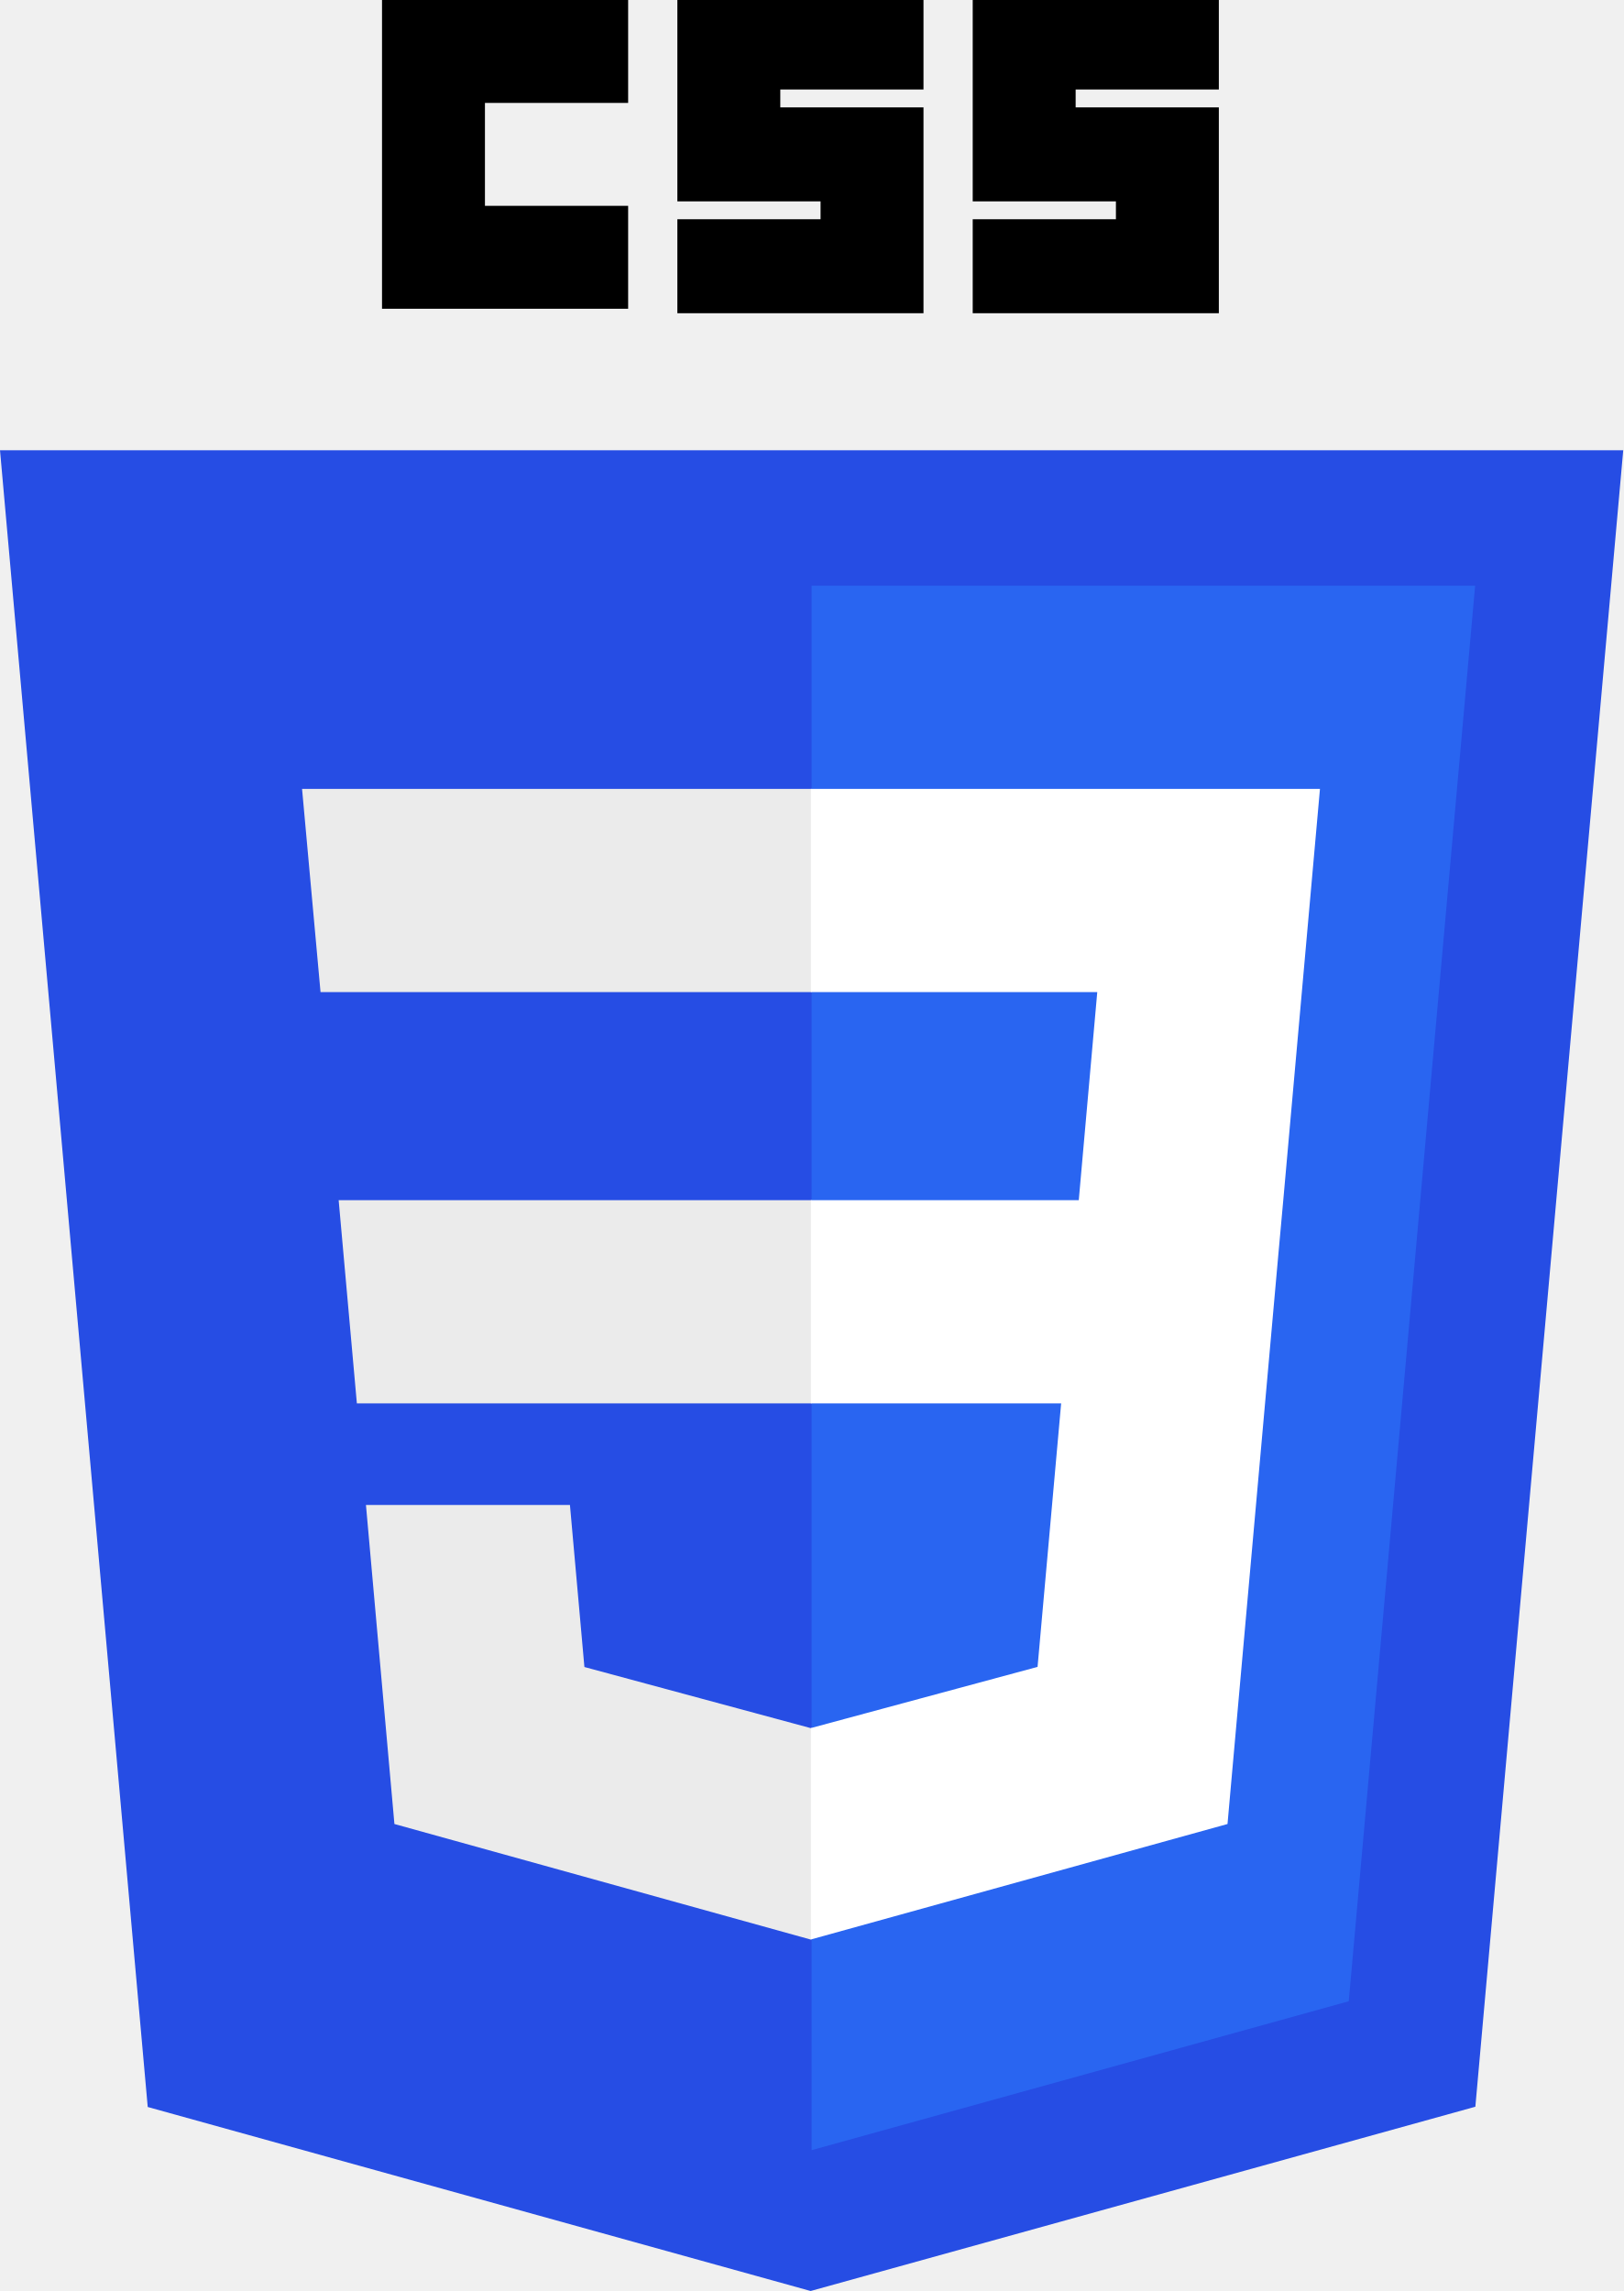
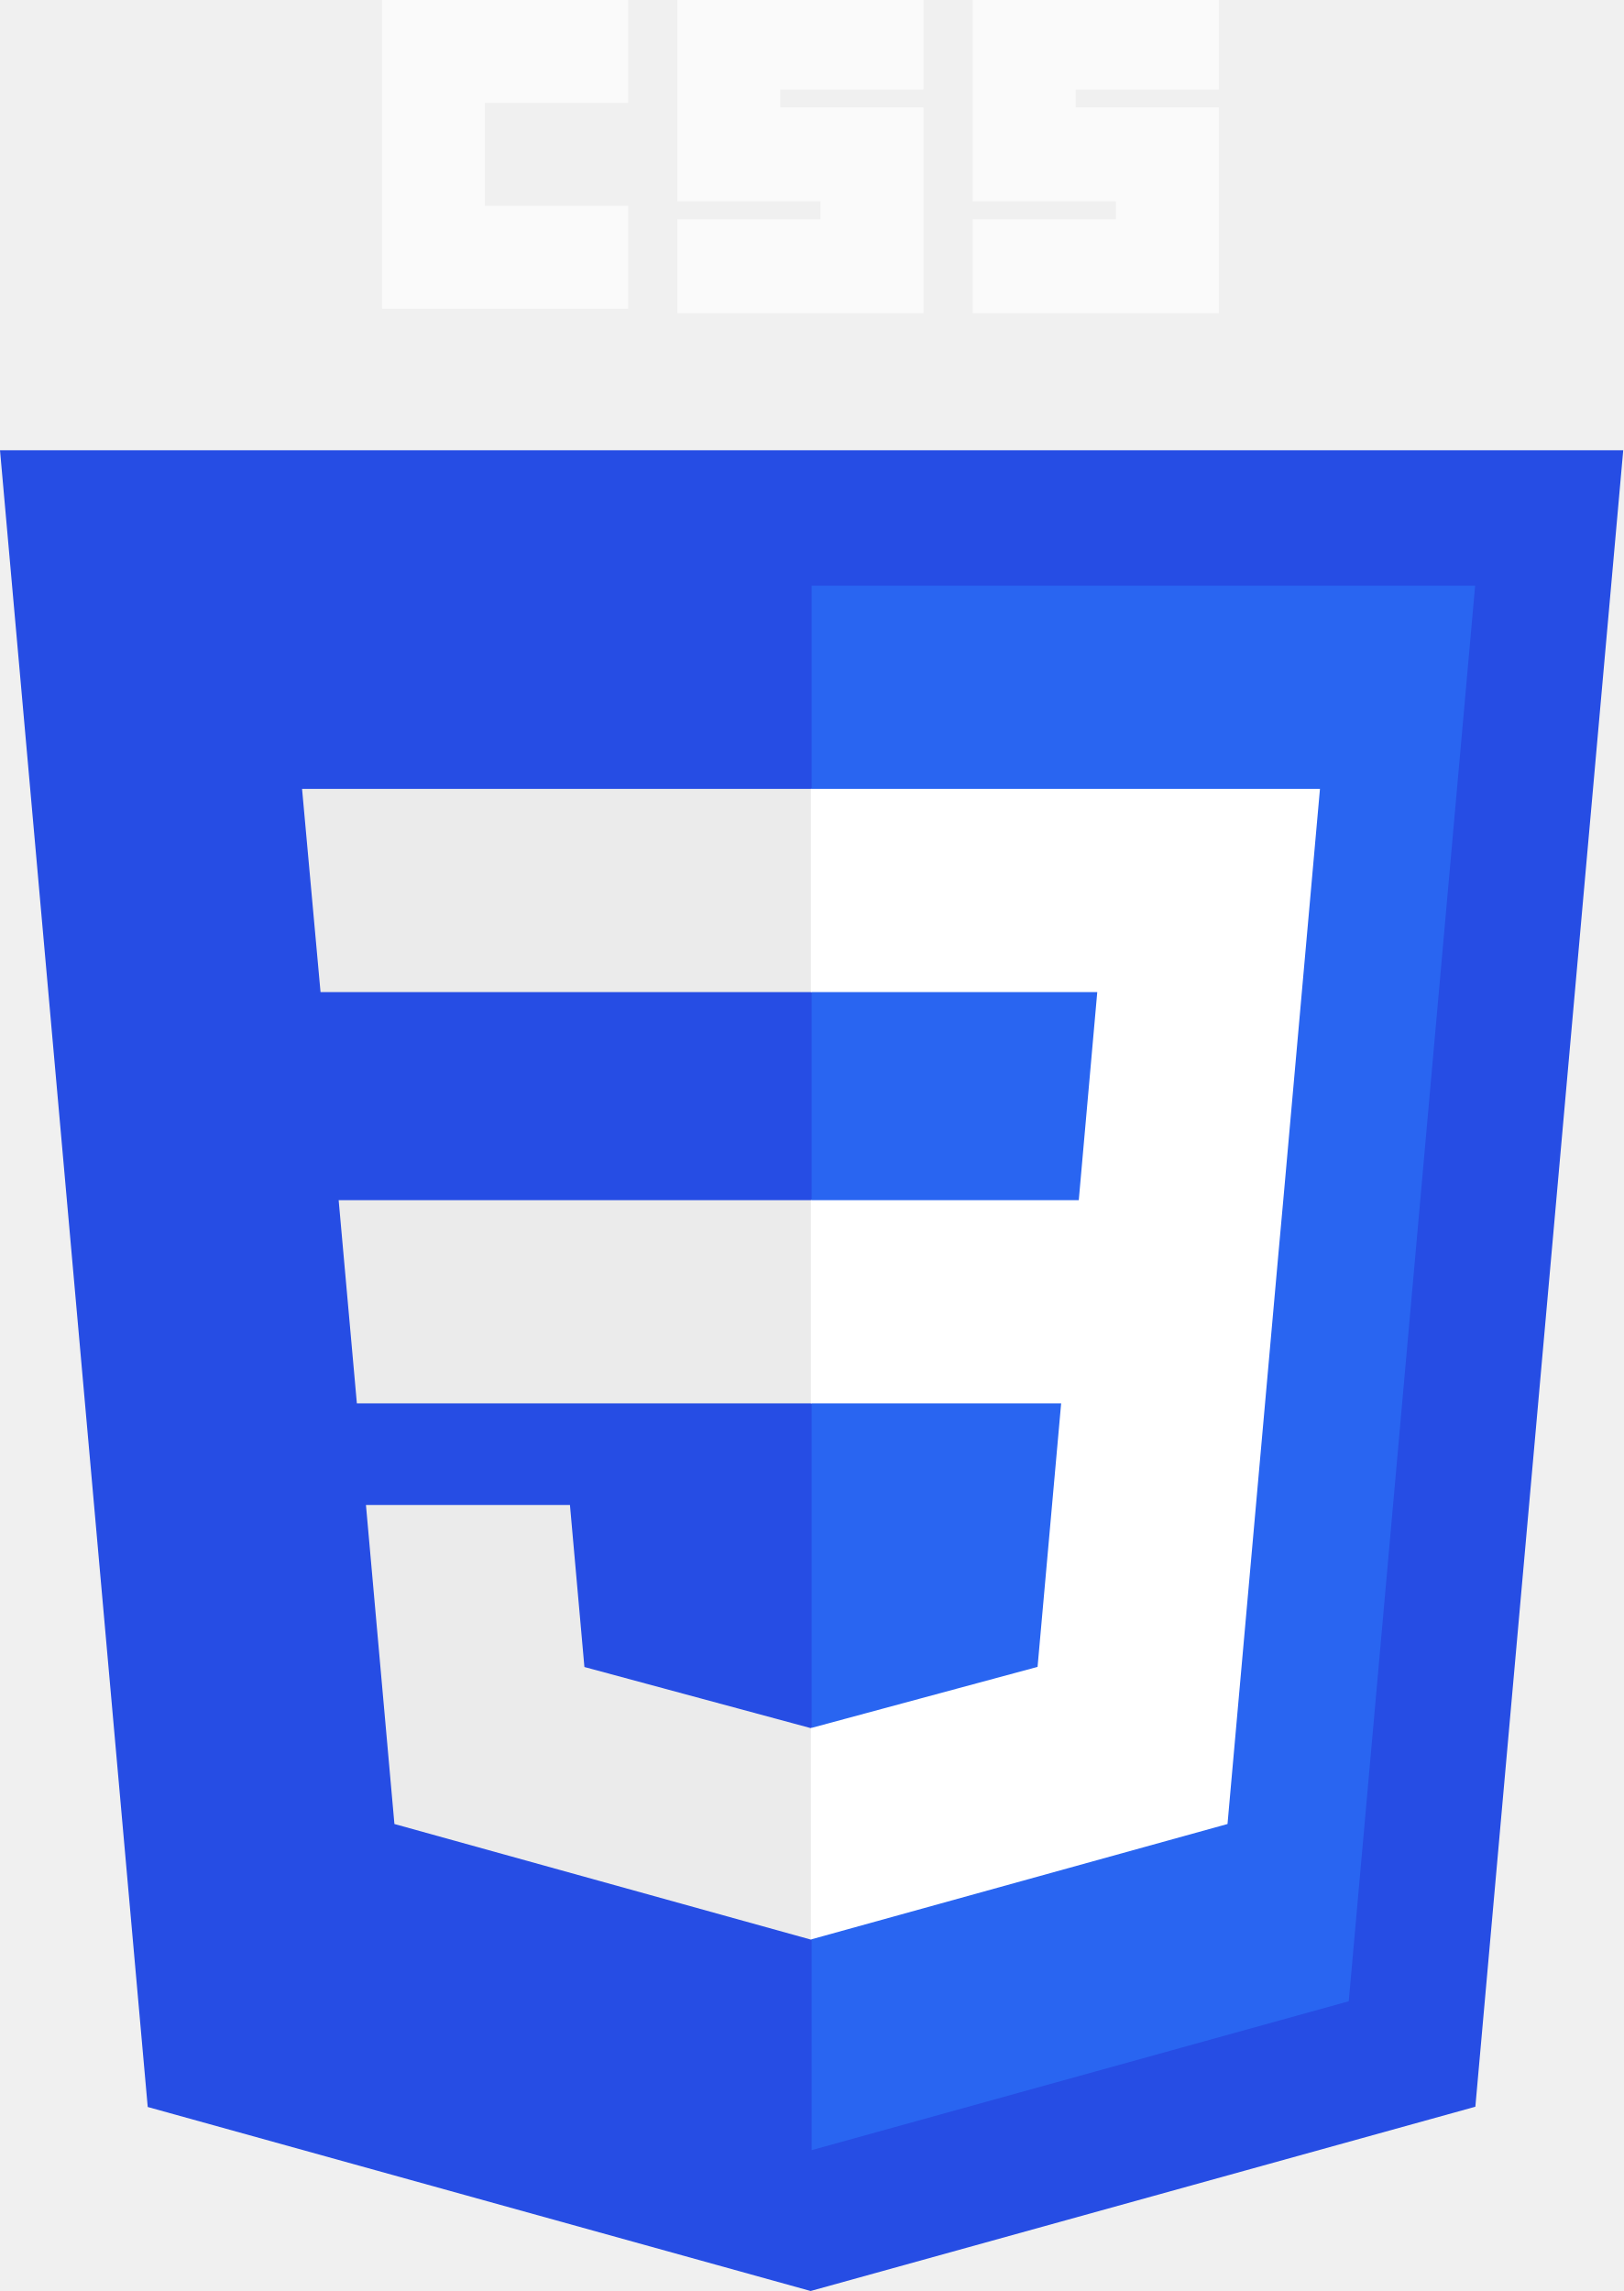
<svg xmlns="http://www.w3.org/2000/svg" width="102.372mm" height="144.498mm" viewBox="0 0 362.734 512" id="svg3476" version="1.1">
  <defs id="defs3478" />
  <g id="layer1" transform="translate(-193.633,-276.3622)">
    <g id="g3013" transform="translate(119,276.3622)">
      <polygon id="polygon2989" points="437.367,100.62 404.321,470.819 255.778,512 107.644,470.877 74.633,100.62 " style="fill:#264de4" />
      <polygon id="polygon2991" points="376.03,447.246 404.27,130.894 256,130.894 256,480.523 " style="fill:#2965f1" />
      <polygon id="polygon2993" points="150.31,268.217 154.38,313.627 256,313.627 256,268.217 " style="fill:#ebebeb" />
      <polygon id="polygon2995" points="256,176.305 255.843,176.305 142.132,176.305 146.26,221.716 256,221.716 " style="fill:#ebebeb" />
      <polygon id="polygon2997" points="256,433.399 256,386.153 255.801,386.206 205.227,372.55 201.994,336.333 177.419,336.333 156.409,336.333 162.771,407.634 255.791,433.457 " style="fill:#ebebeb" />
-       <path id="path2999" d="m 160,0 55,0 0,23 -32,0 0,23 32,0 0,23 -55,0 z" />
-       <path id="path3001" d="m 226,0 55,0 0,20 -32,0 0,4 32,0 0,46 -55,0 0,-21 32,0 0,-4 -32,0 z" />
-       <path id="path3003" d="m 292,0 55,0 0,20 -32,0 0,4 32,0 0,46 -55,0 0,-21 32,0 0,-4 -32,0 z" />
+       <path id="path2999" fill="#fafafa" d="m 160,0 55,0 0,23 -32,0 0,23 32,0 0,23 -55,0 z" />
+       <path id="path3001" fill="#fafafa" d="m 226,0 55,0 0,20 -32,0 0,4 32,0 0,46 -55,0 0,-21 32,0 0,-4 -32,0 z" />
+       <path fill="#fafafa" id="path3003" d="m 292,0 55,0 0,20 -32,0 0,4 32,0 0,46 -55,0 0,-21 32,0 0,-4 -32,0 z" />
      <polygon id="polygon3005" points="311.761,313.627 306.49,372.521 255.843,386.191 255.843,433.435 348.937,407.634 349.62,399.962 360.291,280.411 361.399,268.217 369.597,176.305 255.843,176.305 255.843,221.716 319.831,221.716 315.699,268.217 255.843,268.217 255.843,313.627 " style="fill:#ffffff" />
    </g>
  </g>
</svg>
